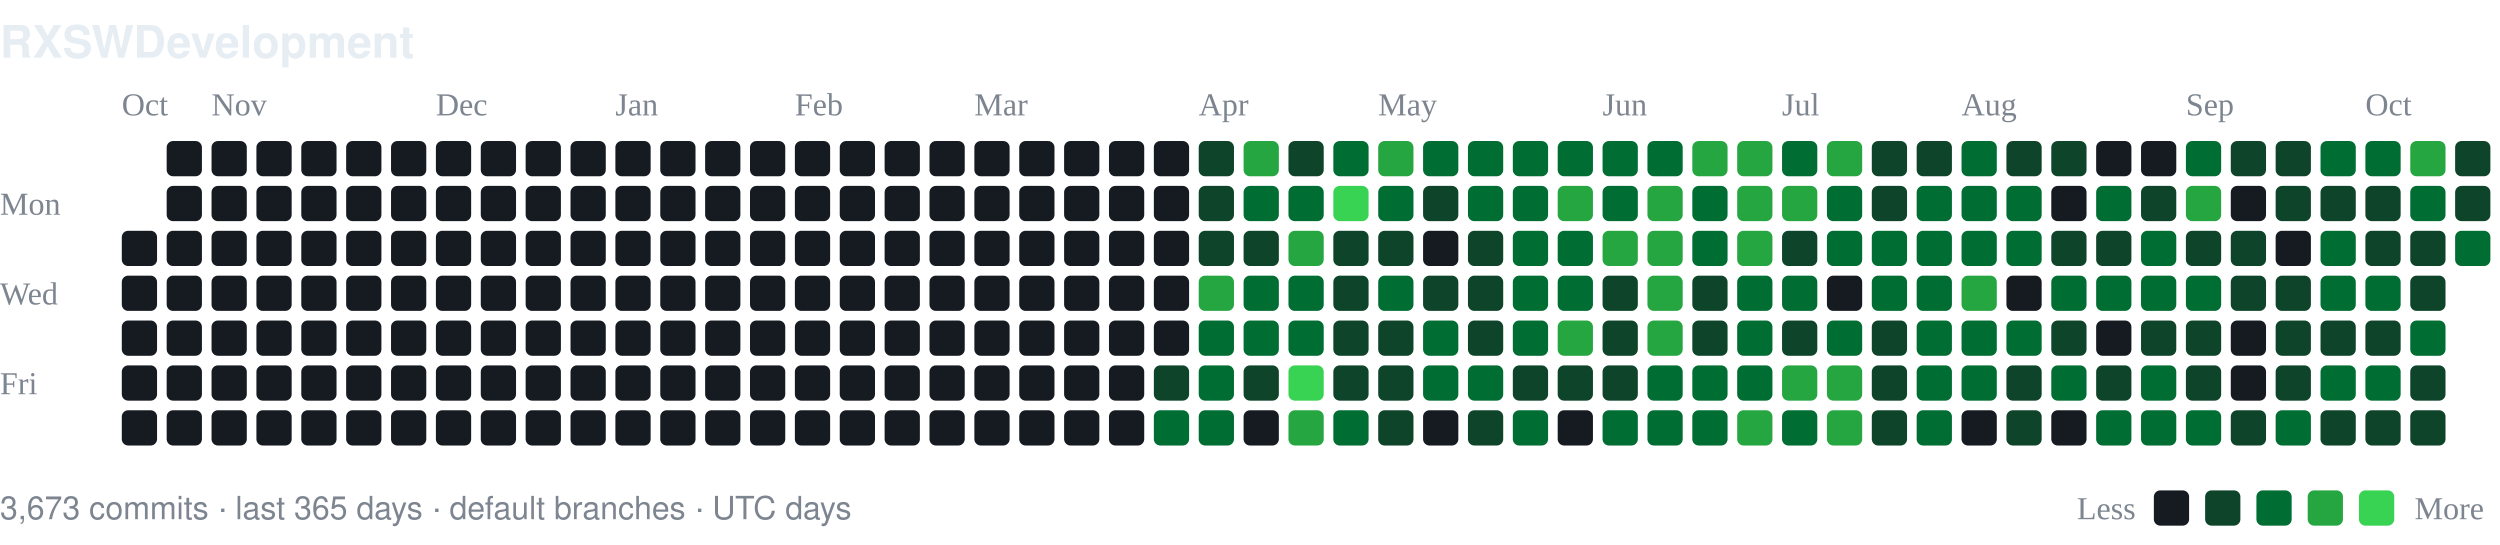
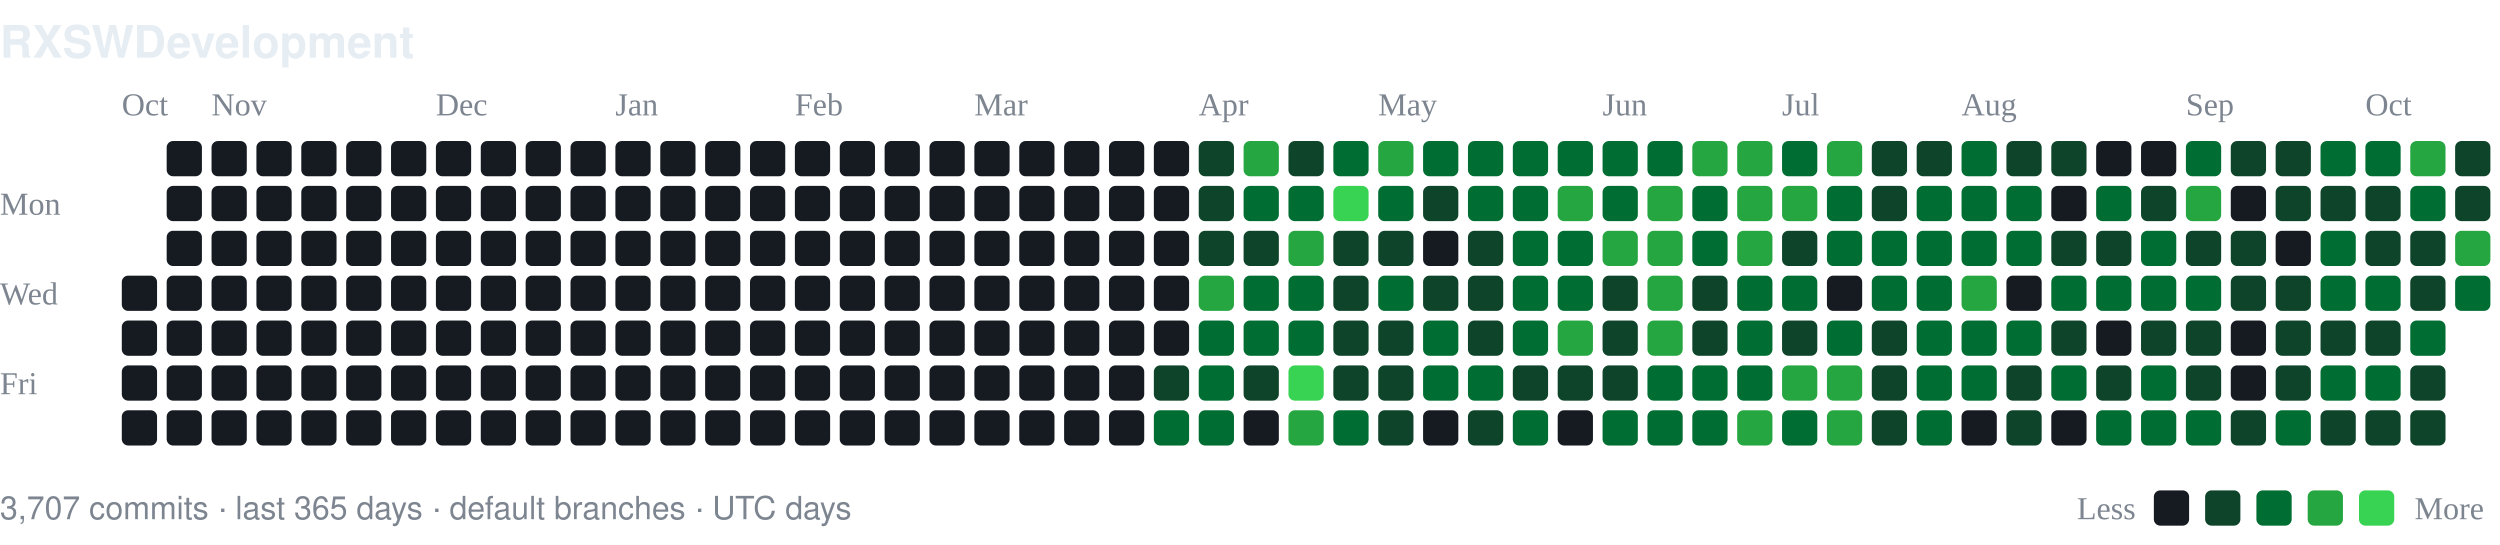
<svg xmlns="http://www.w3.org/2000/svg" width="780" height="170" viewBox="0 0 780 170" role="img">
  <text x="0" y="18" font-size="14" font-weight="600" fill="#e6edf3" font-family="ui-sans-serif,-apple-system,Segoe UI,Helvetica,Arial,sans-serif">RXSWDevelopment</text>
  <text x="0" y="67" font-size="10" fill="#7d8590">Mon</text>
  <text x="0" y="95" font-size="10" fill="#7d8590">Wed</text>
  <text x="0" y="123" font-size="10" fill="#7d8590">Fri</text>
  <text x="38" y="36" font-size="10" fill="#7d8590">Oct</text>
-   <rect x="38" y="72" width="11" height="11" rx="2" fill="#161b22" />
  <rect x="38" y="86" width="11" height="11" rx="2" fill="#161b22" />
  <rect x="38" y="100" width="11" height="11" rx="2" fill="#161b22" />
  <rect x="38" y="114" width="11" height="11" rx="2" fill="#161b22" />
  <rect x="38" y="128" width="11" height="11" rx="2" fill="#161b22" />
  <rect x="52" y="44" width="11" height="11" rx="2" fill="#161b22" />
  <rect x="52" y="58" width="11" height="11" rx="2" fill="#161b22" />
  <rect x="52" y="72" width="11" height="11" rx="2" fill="#161b22" />
  <rect x="52" y="86" width="11" height="11" rx="2" fill="#161b22" />
  <rect x="52" y="100" width="11" height="11" rx="2" fill="#161b22" />
  <rect x="52" y="114" width="11" height="11" rx="2" fill="#161b22" />
  <rect x="52" y="128" width="11" height="11" rx="2" fill="#161b22" />
  <text x="66" y="36" font-size="10" fill="#7d8590">Nov</text>
  <rect x="66" y="44" width="11" height="11" rx="2" fill="#161b22" />
  <rect x="66" y="58" width="11" height="11" rx="2" fill="#161b22" />
  <rect x="66" y="72" width="11" height="11" rx="2" fill="#161b22" />
  <rect x="66" y="86" width="11" height="11" rx="2" fill="#161b22" />
  <rect x="66" y="100" width="11" height="11" rx="2" fill="#161b22" />
  <rect x="66" y="114" width="11" height="11" rx="2" fill="#161b22" />
  <rect x="66" y="128" width="11" height="11" rx="2" fill="#161b22" />
  <rect x="80" y="44" width="11" height="11" rx="2" fill="#161b22" />
  <rect x="80" y="58" width="11" height="11" rx="2" fill="#161b22" />
  <rect x="80" y="72" width="11" height="11" rx="2" fill="#161b22" />
  <rect x="80" y="86" width="11" height="11" rx="2" fill="#161b22" />
  <rect x="80" y="100" width="11" height="11" rx="2" fill="#161b22" />
  <rect x="80" y="114" width="11" height="11" rx="2" fill="#161b22" />
  <rect x="80" y="128" width="11" height="11" rx="2" fill="#161b22" />
  <rect x="94" y="44" width="11" height="11" rx="2" fill="#161b22" />
  <rect x="94" y="58" width="11" height="11" rx="2" fill="#161b22" />
  <rect x="94" y="72" width="11" height="11" rx="2" fill="#161b22" />
  <rect x="94" y="86" width="11" height="11" rx="2" fill="#161b22" />
  <rect x="94" y="100" width="11" height="11" rx="2" fill="#161b22" />
  <rect x="94" y="114" width="11" height="11" rx="2" fill="#161b22" />
  <rect x="94" y="128" width="11" height="11" rx="2" fill="#161b22" />
  <rect x="108" y="44" width="11" height="11" rx="2" fill="#161b22" />
  <rect x="108" y="58" width="11" height="11" rx="2" fill="#161b22" />
  <rect x="108" y="72" width="11" height="11" rx="2" fill="#161b22" />
  <rect x="108" y="86" width="11" height="11" rx="2" fill="#161b22" />
  <rect x="108" y="100" width="11" height="11" rx="2" fill="#161b22" />
  <rect x="108" y="114" width="11" height="11" rx="2" fill="#161b22" />
  <rect x="108" y="128" width="11" height="11" rx="2" fill="#161b22" />
  <rect x="122" y="44" width="11" height="11" rx="2" fill="#161b22" />
  <rect x="122" y="58" width="11" height="11" rx="2" fill="#161b22" />
  <rect x="122" y="72" width="11" height="11" rx="2" fill="#161b22" />
  <rect x="122" y="86" width="11" height="11" rx="2" fill="#161b22" />
  <rect x="122" y="100" width="11" height="11" rx="2" fill="#161b22" />
  <rect x="122" y="114" width="11" height="11" rx="2" fill="#161b22" />
  <rect x="122" y="128" width="11" height="11" rx="2" fill="#161b22" />
  <text x="136" y="36" font-size="10" fill="#7d8590">Dec</text>
  <rect x="136" y="44" width="11" height="11" rx="2" fill="#161b22" />
  <rect x="136" y="58" width="11" height="11" rx="2" fill="#161b22" />
  <rect x="136" y="72" width="11" height="11" rx="2" fill="#161b22" />
  <rect x="136" y="86" width="11" height="11" rx="2" fill="#161b22" />
  <rect x="136" y="100" width="11" height="11" rx="2" fill="#161b22" />
  <rect x="136" y="114" width="11" height="11" rx="2" fill="#161b22" />
  <rect x="136" y="128" width="11" height="11" rx="2" fill="#161b22" />
  <rect x="150" y="44" width="11" height="11" rx="2" fill="#161b22" />
  <rect x="150" y="58" width="11" height="11" rx="2" fill="#161b22" />
  <rect x="150" y="72" width="11" height="11" rx="2" fill="#161b22" />
  <rect x="150" y="86" width="11" height="11" rx="2" fill="#161b22" />
  <rect x="150" y="100" width="11" height="11" rx="2" fill="#161b22" />
  <rect x="150" y="114" width="11" height="11" rx="2" fill="#161b22" />
  <rect x="150" y="128" width="11" height="11" rx="2" fill="#161b22" />
  <rect x="164" y="44" width="11" height="11" rx="2" fill="#161b22" />
  <rect x="164" y="58" width="11" height="11" rx="2" fill="#161b22" />
  <rect x="164" y="72" width="11" height="11" rx="2" fill="#161b22" />
  <rect x="164" y="86" width="11" height="11" rx="2" fill="#161b22" />
  <rect x="164" y="100" width="11" height="11" rx="2" fill="#161b22" />
  <rect x="164" y="114" width="11" height="11" rx="2" fill="#161b22" />
  <rect x="164" y="128" width="11" height="11" rx="2" fill="#161b22" />
  <rect x="178" y="44" width="11" height="11" rx="2" fill="#161b22" />
  <rect x="178" y="58" width="11" height="11" rx="2" fill="#161b22" />
  <rect x="178" y="72" width="11" height="11" rx="2" fill="#161b22" />
  <rect x="178" y="86" width="11" height="11" rx="2" fill="#161b22" />
  <rect x="178" y="100" width="11" height="11" rx="2" fill="#161b22" />
  <rect x="178" y="114" width="11" height="11" rx="2" fill="#161b22" />
  <rect x="178" y="128" width="11" height="11" rx="2" fill="#161b22" />
  <text x="192" y="36" font-size="10" fill="#7d8590">Jan</text>
  <rect x="192" y="44" width="11" height="11" rx="2" fill="#161b22" />
  <rect x="192" y="58" width="11" height="11" rx="2" fill="#161b22" />
  <rect x="192" y="72" width="11" height="11" rx="2" fill="#161b22" />
  <rect x="192" y="86" width="11" height="11" rx="2" fill="#161b22" />
  <rect x="192" y="100" width="11" height="11" rx="2" fill="#161b22" />
  <rect x="192" y="114" width="11" height="11" rx="2" fill="#161b22" />
  <rect x="192" y="128" width="11" height="11" rx="2" fill="#161b22" />
  <rect x="206" y="44" width="11" height="11" rx="2" fill="#161b22" />
  <rect x="206" y="58" width="11" height="11" rx="2" fill="#161b22" />
  <rect x="206" y="72" width="11" height="11" rx="2" fill="#161b22" />
  <rect x="206" y="86" width="11" height="11" rx="2" fill="#161b22" />
  <rect x="206" y="100" width="11" height="11" rx="2" fill="#161b22" />
  <rect x="206" y="114" width="11" height="11" rx="2" fill="#161b22" />
  <rect x="206" y="128" width="11" height="11" rx="2" fill="#161b22" />
  <rect x="220" y="44" width="11" height="11" rx="2" fill="#161b22" />
  <rect x="220" y="58" width="11" height="11" rx="2" fill="#161b22" />
  <rect x="220" y="72" width="11" height="11" rx="2" fill="#161b22" />
  <rect x="220" y="86" width="11" height="11" rx="2" fill="#161b22" />
  <rect x="220" y="100" width="11" height="11" rx="2" fill="#161b22" />
  <rect x="220" y="114" width="11" height="11" rx="2" fill="#161b22" />
  <rect x="220" y="128" width="11" height="11" rx="2" fill="#161b22" />
  <rect x="234" y="44" width="11" height="11" rx="2" fill="#161b22" />
  <rect x="234" y="58" width="11" height="11" rx="2" fill="#161b22" />
  <rect x="234" y="72" width="11" height="11" rx="2" fill="#161b22" />
  <rect x="234" y="86" width="11" height="11" rx="2" fill="#161b22" />
  <rect x="234" y="100" width="11" height="11" rx="2" fill="#161b22" />
  <rect x="234" y="114" width="11" height="11" rx="2" fill="#161b22" />
  <rect x="234" y="128" width="11" height="11" rx="2" fill="#161b22" />
  <text x="248" y="36" font-size="10" fill="#7d8590">Feb</text>
  <rect x="248" y="44" width="11" height="11" rx="2" fill="#161b22" />
  <rect x="248" y="58" width="11" height="11" rx="2" fill="#161b22" />
  <rect x="248" y="72" width="11" height="11" rx="2" fill="#161b22" />
  <rect x="248" y="86" width="11" height="11" rx="2" fill="#161b22" />
  <rect x="248" y="100" width="11" height="11" rx="2" fill="#161b22" />
  <rect x="248" y="114" width="11" height="11" rx="2" fill="#161b22" />
  <rect x="248" y="128" width="11" height="11" rx="2" fill="#161b22" />
  <rect x="262" y="44" width="11" height="11" rx="2" fill="#161b22" />
  <rect x="262" y="58" width="11" height="11" rx="2" fill="#161b22" />
  <rect x="262" y="72" width="11" height="11" rx="2" fill="#161b22" />
  <rect x="262" y="86" width="11" height="11" rx="2" fill="#161b22" />
  <rect x="262" y="100" width="11" height="11" rx="2" fill="#161b22" />
  <rect x="262" y="114" width="11" height="11" rx="2" fill="#161b22" />
  <rect x="262" y="128" width="11" height="11" rx="2" fill="#161b22" />
  <rect x="276" y="44" width="11" height="11" rx="2" fill="#161b22" />
  <rect x="276" y="58" width="11" height="11" rx="2" fill="#161b22" />
  <rect x="276" y="72" width="11" height="11" rx="2" fill="#161b22" />
  <rect x="276" y="86" width="11" height="11" rx="2" fill="#161b22" />
  <rect x="276" y="100" width="11" height="11" rx="2" fill="#161b22" />
  <rect x="276" y="114" width="11" height="11" rx="2" fill="#161b22" />
  <rect x="276" y="128" width="11" height="11" rx="2" fill="#161b22" />
  <rect x="290" y="44" width="11" height="11" rx="2" fill="#161b22" />
  <rect x="290" y="58" width="11" height="11" rx="2" fill="#161b22" />
  <rect x="290" y="72" width="11" height="11" rx="2" fill="#161b22" />
  <rect x="290" y="86" width="11" height="11" rx="2" fill="#161b22" />
  <rect x="290" y="100" width="11" height="11" rx="2" fill="#161b22" />
  <rect x="290" y="114" width="11" height="11" rx="2" fill="#161b22" />
  <rect x="290" y="128" width="11" height="11" rx="2" fill="#161b22" />
  <text x="304" y="36" font-size="10" fill="#7d8590">Mar</text>
  <rect x="304" y="44" width="11" height="11" rx="2" fill="#161b22" />
  <rect x="304" y="58" width="11" height="11" rx="2" fill="#161b22" />
  <rect x="304" y="72" width="11" height="11" rx="2" fill="#161b22" />
  <rect x="304" y="86" width="11" height="11" rx="2" fill="#161b22" />
  <rect x="304" y="100" width="11" height="11" rx="2" fill="#161b22" />
  <rect x="304" y="114" width="11" height="11" rx="2" fill="#161b22" />
  <rect x="304" y="128" width="11" height="11" rx="2" fill="#161b22" />
  <rect x="318" y="44" width="11" height="11" rx="2" fill="#161b22" />
  <rect x="318" y="58" width="11" height="11" rx="2" fill="#161b22" />
  <rect x="318" y="72" width="11" height="11" rx="2" fill="#161b22" />
  <rect x="318" y="86" width="11" height="11" rx="2" fill="#161b22" />
  <rect x="318" y="100" width="11" height="11" rx="2" fill="#161b22" />
  <rect x="318" y="114" width="11" height="11" rx="2" fill="#161b22" />
  <rect x="318" y="128" width="11" height="11" rx="2" fill="#161b22" />
  <rect x="332" y="44" width="11" height="11" rx="2" fill="#161b22" />
  <rect x="332" y="58" width="11" height="11" rx="2" fill="#161b22" />
  <rect x="332" y="72" width="11" height="11" rx="2" fill="#161b22" />
  <rect x="332" y="86" width="11" height="11" rx="2" fill="#161b22" />
  <rect x="332" y="100" width="11" height="11" rx="2" fill="#161b22" />
  <rect x="332" y="114" width="11" height="11" rx="2" fill="#161b22" />
  <rect x="332" y="128" width="11" height="11" rx="2" fill="#161b22" />
  <rect x="346" y="44" width="11" height="11" rx="2" fill="#161b22" />
  <rect x="346" y="58" width="11" height="11" rx="2" fill="#161b22" />
  <rect x="346" y="72" width="11" height="11" rx="2" fill="#161b22" />
  <rect x="346" y="86" width="11" height="11" rx="2" fill="#161b22" />
  <rect x="346" y="100" width="11" height="11" rx="2" fill="#161b22" />
  <rect x="346" y="114" width="11" height="11" rx="2" fill="#161b22" />
  <rect x="346" y="128" width="11" height="11" rx="2" fill="#161b22" />
  <rect x="360" y="44" width="11" height="11" rx="2" fill="#161b22" />
  <rect x="360" y="58" width="11" height="11" rx="2" fill="#161b22" />
  <rect x="360" y="72" width="11" height="11" rx="2" fill="#161b22" />
  <rect x="360" y="86" width="11" height="11" rx="2" fill="#161b22" />
  <rect x="360" y="100" width="11" height="11" rx="2" fill="#161b22" />
  <rect x="360" y="114" width="11" height="11" rx="2" fill="#0e4429" />
  <rect x="360" y="128" width="11" height="11" rx="2" fill="#006d32" />
  <text x="374" y="36" font-size="10" fill="#7d8590">Apr</text>
  <rect x="374" y="44" width="11" height="11" rx="2" fill="#0e4429" />
  <rect x="374" y="58" width="11" height="11" rx="2" fill="#0e4429" />
  <rect x="374" y="72" width="11" height="11" rx="2" fill="#0e4429" />
  <rect x="374" y="86" width="11" height="11" rx="2" fill="#26a641" />
  <rect x="374" y="100" width="11" height="11" rx="2" fill="#006d32" />
  <rect x="374" y="114" width="11" height="11" rx="2" fill="#006d32" />
  <rect x="374" y="128" width="11" height="11" rx="2" fill="#006d32" />
  <rect x="388" y="44" width="11" height="11" rx="2" fill="#26a641" />
  <rect x="388" y="58" width="11" height="11" rx="2" fill="#006d32" />
  <rect x="388" y="72" width="11" height="11" rx="2" fill="#0e4429" />
  <rect x="388" y="86" width="11" height="11" rx="2" fill="#006d32" />
  <rect x="388" y="100" width="11" height="11" rx="2" fill="#006d32" />
  <rect x="388" y="114" width="11" height="11" rx="2" fill="#0e4429" />
  <rect x="388" y="128" width="11" height="11" rx="2" fill="#161b22" />
  <rect x="402" y="44" width="11" height="11" rx="2" fill="#0e4429" />
  <rect x="402" y="58" width="11" height="11" rx="2" fill="#006d32" />
  <rect x="402" y="72" width="11" height="11" rx="2" fill="#26a641" />
  <rect x="402" y="86" width="11" height="11" rx="2" fill="#006d32" />
  <rect x="402" y="100" width="11" height="11" rx="2" fill="#006d32" />
  <rect x="402" y="114" width="11" height="11" rx="2" fill="#39d353" />
  <rect x="402" y="128" width="11" height="11" rx="2" fill="#26a641" />
  <rect x="416" y="44" width="11" height="11" rx="2" fill="#006d32" />
  <rect x="416" y="58" width="11" height="11" rx="2" fill="#39d353" />
  <rect x="416" y="72" width="11" height="11" rx="2" fill="#0e4429" />
  <rect x="416" y="86" width="11" height="11" rx="2" fill="#0e4429" />
  <rect x="416" y="100" width="11" height="11" rx="2" fill="#0e4429" />
  <rect x="416" y="114" width="11" height="11" rx="2" fill="#0e4429" />
  <rect x="416" y="128" width="11" height="11" rx="2" fill="#006d32" />
  <text x="430" y="36" font-size="10" fill="#7d8590">May</text>
  <rect x="430" y="44" width="11" height="11" rx="2" fill="#26a641" />
  <rect x="430" y="58" width="11" height="11" rx="2" fill="#006d32" />
  <rect x="430" y="72" width="11" height="11" rx="2" fill="#0e4429" />
  <rect x="430" y="86" width="11" height="11" rx="2" fill="#006d32" />
  <rect x="430" y="100" width="11" height="11" rx="2" fill="#0e4429" />
  <rect x="430" y="114" width="11" height="11" rx="2" fill="#0e4429" />
  <rect x="430" y="128" width="11" height="11" rx="2" fill="#0e4429" />
  <rect x="444" y="44" width="11" height="11" rx="2" fill="#006d32" />
  <rect x="444" y="58" width="11" height="11" rx="2" fill="#0e4429" />
  <rect x="444" y="72" width="11" height="11" rx="2" fill="#161b22" />
  <rect x="444" y="86" width="11" height="11" rx="2" fill="#0e4429" />
  <rect x="444" y="100" width="11" height="11" rx="2" fill="#006d32" />
  <rect x="444" y="114" width="11" height="11" rx="2" fill="#006d32" />
  <rect x="444" y="128" width="11" height="11" rx="2" fill="#161b22" />
  <rect x="458" y="44" width="11" height="11" rx="2" fill="#006d32" />
  <rect x="458" y="58" width="11" height="11" rx="2" fill="#006d32" />
  <rect x="458" y="72" width="11" height="11" rx="2" fill="#0e4429" />
  <rect x="458" y="86" width="11" height="11" rx="2" fill="#0e4429" />
  <rect x="458" y="100" width="11" height="11" rx="2" fill="#0e4429" />
  <rect x="458" y="114" width="11" height="11" rx="2" fill="#006d32" />
  <rect x="458" y="128" width="11" height="11" rx="2" fill="#0e4429" />
  <rect x="472" y="44" width="11" height="11" rx="2" fill="#006d32" />
  <rect x="472" y="58" width="11" height="11" rx="2" fill="#006d32" />
  <rect x="472" y="72" width="11" height="11" rx="2" fill="#006d32" />
  <rect x="472" y="86" width="11" height="11" rx="2" fill="#006d32" />
  <rect x="472" y="100" width="11" height="11" rx="2" fill="#006d32" />
  <rect x="472" y="114" width="11" height="11" rx="2" fill="#0e4429" />
  <rect x="472" y="128" width="11" height="11" rx="2" fill="#006d32" />
  <rect x="486" y="44" width="11" height="11" rx="2" fill="#006d32" />
  <rect x="486" y="58" width="11" height="11" rx="2" fill="#26a641" />
  <rect x="486" y="72" width="11" height="11" rx="2" fill="#006d32" />
  <rect x="486" y="86" width="11" height="11" rx="2" fill="#006d32" />
  <rect x="486" y="100" width="11" height="11" rx="2" fill="#26a641" />
  <rect x="486" y="114" width="11" height="11" rx="2" fill="#0e4429" />
  <rect x="486" y="128" width="11" height="11" rx="2" fill="#161b22" />
  <text x="500" y="36" font-size="10" fill="#7d8590">Jun</text>
  <rect x="500" y="44" width="11" height="11" rx="2" fill="#006d32" />
  <rect x="500" y="58" width="11" height="11" rx="2" fill="#006d32" />
  <rect x="500" y="72" width="11" height="11" rx="2" fill="#26a641" />
  <rect x="500" y="86" width="11" height="11" rx="2" fill="#0e4429" />
  <rect x="500" y="100" width="11" height="11" rx="2" fill="#0e4429" />
  <rect x="500" y="114" width="11" height="11" rx="2" fill="#0e4429" />
  <rect x="500" y="128" width="11" height="11" rx="2" fill="#006d32" />
  <rect x="514" y="44" width="11" height="11" rx="2" fill="#006d32" />
  <rect x="514" y="58" width="11" height="11" rx="2" fill="#26a641" />
  <rect x="514" y="72" width="11" height="11" rx="2" fill="#26a641" />
  <rect x="514" y="86" width="11" height="11" rx="2" fill="#26a641" />
  <rect x="514" y="100" width="11" height="11" rx="2" fill="#26a641" />
  <rect x="514" y="114" width="11" height="11" rx="2" fill="#006d32" />
  <rect x="514" y="128" width="11" height="11" rx="2" fill="#006d32" />
  <rect x="528" y="44" width="11" height="11" rx="2" fill="#26a641" />
  <rect x="528" y="58" width="11" height="11" rx="2" fill="#006d32" />
  <rect x="528" y="72" width="11" height="11" rx="2" fill="#006d32" />
  <rect x="528" y="86" width="11" height="11" rx="2" fill="#0e4429" />
  <rect x="528" y="100" width="11" height="11" rx="2" fill="#0e4429" />
  <rect x="528" y="114" width="11" height="11" rx="2" fill="#006d32" />
  <rect x="528" y="128" width="11" height="11" rx="2" fill="#006d32" />
  <rect x="542" y="44" width="11" height="11" rx="2" fill="#26a641" />
  <rect x="542" y="58" width="11" height="11" rx="2" fill="#26a641" />
  <rect x="542" y="72" width="11" height="11" rx="2" fill="#26a641" />
  <rect x="542" y="86" width="11" height="11" rx="2" fill="#006d32" />
  <rect x="542" y="100" width="11" height="11" rx="2" fill="#006d32" />
  <rect x="542" y="114" width="11" height="11" rx="2" fill="#006d32" />
  <rect x="542" y="128" width="11" height="11" rx="2" fill="#26a641" />
  <text x="556" y="36" font-size="10" fill="#7d8590">Jul</text>
  <rect x="556" y="44" width="11" height="11" rx="2" fill="#006d32" />
  <rect x="556" y="58" width="11" height="11" rx="2" fill="#26a641" />
  <rect x="556" y="72" width="11" height="11" rx="2" fill="#0e4429" />
  <rect x="556" y="86" width="11" height="11" rx="2" fill="#006d32" />
  <rect x="556" y="100" width="11" height="11" rx="2" fill="#0e4429" />
  <rect x="556" y="114" width="11" height="11" rx="2" fill="#26a641" />
  <rect x="556" y="128" width="11" height="11" rx="2" fill="#006d32" />
  <rect x="570" y="44" width="11" height="11" rx="2" fill="#26a641" />
  <rect x="570" y="58" width="11" height="11" rx="2" fill="#006d32" />
  <rect x="570" y="72" width="11" height="11" rx="2" fill="#006d32" />
  <rect x="570" y="86" width="11" height="11" rx="2" fill="#161b22" />
  <rect x="570" y="100" width="11" height="11" rx="2" fill="#006d32" />
  <rect x="570" y="114" width="11" height="11" rx="2" fill="#26a641" />
  <rect x="570" y="128" width="11" height="11" rx="2" fill="#26a641" />
  <rect x="584" y="44" width="11" height="11" rx="2" fill="#0e4429" />
  <rect x="584" y="58" width="11" height="11" rx="2" fill="#0e4429" />
  <rect x="584" y="72" width="11" height="11" rx="2" fill="#006d32" />
  <rect x="584" y="86" width="11" height="11" rx="2" fill="#006d32" />
  <rect x="584" y="100" width="11" height="11" rx="2" fill="#0e4429" />
  <rect x="584" y="114" width="11" height="11" rx="2" fill="#0e4429" />
  <rect x="584" y="128" width="11" height="11" rx="2" fill="#0e4429" />
  <rect x="598" y="44" width="11" height="11" rx="2" fill="#0e4429" />
  <rect x="598" y="58" width="11" height="11" rx="2" fill="#006d32" />
  <rect x="598" y="72" width="11" height="11" rx="2" fill="#006d32" />
  <rect x="598" y="86" width="11" height="11" rx="2" fill="#006d32" />
  <rect x="598" y="100" width="11" height="11" rx="2" fill="#006d32" />
  <rect x="598" y="114" width="11" height="11" rx="2" fill="#006d32" />
  <rect x="598" y="128" width="11" height="11" rx="2" fill="#006d32" />
  <text x="612" y="36" font-size="10" fill="#7d8590">Aug</text>
  <rect x="612" y="44" width="11" height="11" rx="2" fill="#006d32" />
  <rect x="612" y="58" width="11" height="11" rx="2" fill="#006d32" />
  <rect x="612" y="72" width="11" height="11" rx="2" fill="#006d32" />
  <rect x="612" y="86" width="11" height="11" rx="2" fill="#26a641" />
  <rect x="612" y="100" width="11" height="11" rx="2" fill="#006d32" />
  <rect x="612" y="114" width="11" height="11" rx="2" fill="#006d32" />
  <rect x="612" y="128" width="11" height="11" rx="2" fill="#161b22" />
  <rect x="626" y="44" width="11" height="11" rx="2" fill="#0e4429" />
  <rect x="626" y="58" width="11" height="11" rx="2" fill="#006d32" />
  <rect x="626" y="72" width="11" height="11" rx="2" fill="#006d32" />
  <rect x="626" y="86" width="11" height="11" rx="2" fill="#161b22" />
  <rect x="626" y="100" width="11" height="11" rx="2" fill="#006d32" />
  <rect x="626" y="114" width="11" height="11" rx="2" fill="#0e4429" />
  <rect x="626" y="128" width="11" height="11" rx="2" fill="#0e4429" />
  <rect x="640" y="44" width="11" height="11" rx="2" fill="#0e4429" />
  <rect x="640" y="58" width="11" height="11" rx="2" fill="#161b22" />
  <rect x="640" y="72" width="11" height="11" rx="2" fill="#0e4429" />
  <rect x="640" y="86" width="11" height="11" rx="2" fill="#006d32" />
  <rect x="640" y="100" width="11" height="11" rx="2" fill="#0e4429" />
  <rect x="640" y="114" width="11" height="11" rx="2" fill="#006d32" />
  <rect x="640" y="128" width="11" height="11" rx="2" fill="#161b22" />
  <rect x="654" y="44" width="11" height="11" rx="2" fill="#161b22" />
  <rect x="654" y="58" width="11" height="11" rx="2" fill="#006d32" />
  <rect x="654" y="72" width="11" height="11" rx="2" fill="#0e4429" />
  <rect x="654" y="86" width="11" height="11" rx="2" fill="#006d32" />
  <rect x="654" y="100" width="11" height="11" rx="2" fill="#161b22" />
  <rect x="654" y="114" width="11" height="11" rx="2" fill="#0e4429" />
  <rect x="654" y="128" width="11" height="11" rx="2" fill="#006d32" />
  <rect x="668" y="44" width="11" height="11" rx="2" fill="#161b22" />
  <rect x="668" y="58" width="11" height="11" rx="2" fill="#0e4429" />
  <rect x="668" y="72" width="11" height="11" rx="2" fill="#006d32" />
  <rect x="668" y="86" width="11" height="11" rx="2" fill="#006d32" />
  <rect x="668" y="100" width="11" height="11" rx="2" fill="#0e4429" />
  <rect x="668" y="114" width="11" height="11" rx="2" fill="#006d32" />
  <rect x="668" y="128" width="11" height="11" rx="2" fill="#006d32" />
  <text x="682" y="36" font-size="10" fill="#7d8590">Sep</text>
  <rect x="682" y="44" width="11" height="11" rx="2" fill="#006d32" />
  <rect x="682" y="58" width="11" height="11" rx="2" fill="#26a641" />
  <rect x="682" y="72" width="11" height="11" rx="2" fill="#0e4429" />
  <rect x="682" y="86" width="11" height="11" rx="2" fill="#006d32" />
  <rect x="682" y="100" width="11" height="11" rx="2" fill="#0e4429" />
  <rect x="682" y="114" width="11" height="11" rx="2" fill="#0e4429" />
  <rect x="682" y="128" width="11" height="11" rx="2" fill="#006d32" />
  <rect x="696" y="44" width="11" height="11" rx="2" fill="#0e4429" />
  <rect x="696" y="58" width="11" height="11" rx="2" fill="#161b22" />
  <rect x="696" y="72" width="11" height="11" rx="2" fill="#0e4429" />
  <rect x="696" y="86" width="11" height="11" rx="2" fill="#0e4429" />
  <rect x="696" y="100" width="11" height="11" rx="2" fill="#161b22" />
  <rect x="696" y="114" width="11" height="11" rx="2" fill="#161b22" />
  <rect x="696" y="128" width="11" height="11" rx="2" fill="#0e4429" />
  <rect x="710" y="44" width="11" height="11" rx="2" fill="#0e4429" />
  <rect x="710" y="58" width="11" height="11" rx="2" fill="#0e4429" />
  <rect x="710" y="72" width="11" height="11" rx="2" fill="#161b22" />
  <rect x="710" y="86" width="11" height="11" rx="2" fill="#0e4429" />
  <rect x="710" y="100" width="11" height="11" rx="2" fill="#0e4429" />
  <rect x="710" y="114" width="11" height="11" rx="2" fill="#0e4429" />
  <rect x="710" y="128" width="11" height="11" rx="2" fill="#006d32" />
  <rect x="724" y="44" width="11" height="11" rx="2" fill="#006d32" />
  <rect x="724" y="58" width="11" height="11" rx="2" fill="#0e4429" />
  <rect x="724" y="72" width="11" height="11" rx="2" fill="#006d32" />
  <rect x="724" y="86" width="11" height="11" rx="2" fill="#006d32" />
  <rect x="724" y="100" width="11" height="11" rx="2" fill="#0e4429" />
  <rect x="724" y="114" width="11" height="11" rx="2" fill="#006d32" />
  <rect x="724" y="128" width="11" height="11" rx="2" fill="#0e4429" />
  <text x="738" y="36" font-size="10" fill="#7d8590">Oct</text>
  <rect x="738" y="44" width="11" height="11" rx="2" fill="#006d32" />
  <rect x="738" y="58" width="11" height="11" rx="2" fill="#0e4429" />
  <rect x="738" y="72" width="11" height="11" rx="2" fill="#0e4429" />
  <rect x="738" y="86" width="11" height="11" rx="2" fill="#006d32" />
  <rect x="738" y="100" width="11" height="11" rx="2" fill="#0e4429" />
  <rect x="738" y="114" width="11" height="11" rx="2" fill="#006d32" />
  <rect x="738" y="128" width="11" height="11" rx="2" fill="#0e4429" />
  <rect x="752" y="44" width="11" height="11" rx="2" fill="#26a641" />
  <rect x="752" y="58" width="11" height="11" rx="2" fill="#006d32" />
  <rect x="752" y="72" width="11" height="11" rx="2" fill="#0e4429" />
  <rect x="752" y="86" width="11" height="11" rx="2" fill="#0e4429" />
  <rect x="752" y="100" width="11" height="11" rx="2" fill="#006d32" />
  <rect x="752" y="114" width="11" height="11" rx="2" fill="#0e4429" />
  <rect x="752" y="128" width="11" height="11" rx="2" fill="#0e4429" />
  <rect x="766" y="44" width="11" height="11" rx="2" fill="#0e4429" />
  <rect x="766" y="58" width="11" height="11" rx="2" fill="#0e4429" />
-   <rect x="766" y="72" width="11" height="11" rx="2" fill="#006d32" />
+   <rect x="766" y="72" width="11" height="11" rx="2" fill="#26a641" />
+   <rect x="766" y="86" width="11" height="11" rx="2" fill="#006d32" />
  <text x="648" y="162" font-size="10" fill="#7d8590">Less</text>
  <rect x="672" y="153" width="11" height="11" rx="2" fill="#161b22" />
  <rect x="688" y="153" width="11" height="11" rx="2" fill="#0e4429" />
  <rect x="704" y="153" width="11" height="11" rx="2" fill="#006d32" />
  <rect x="720" y="153" width="11" height="11" rx="2" fill="#26a641" />
  <rect x="736" y="153" width="11" height="11" rx="2" fill="#39d353" />
  <text x="775" y="162" font-size="10" fill="#7d8590" text-anchor="end">More</text>
-   <text x="0" y="162" font-size="10" fill="#7d8590" font-family="ui-sans-serif,-apple-system,Segoe UI,Helvetica,Arial,sans-serif">3,673 commits · last 365 days · default branches · UTC days</text>
+   <text x="0" y="162" font-size="10" fill="#7d8590" font-family="ui-sans-serif,-apple-system,Segoe UI,Helvetica,Arial,sans-serif">3,707 commits · last 365 days · default branches · UTC days</text>
</svg>
